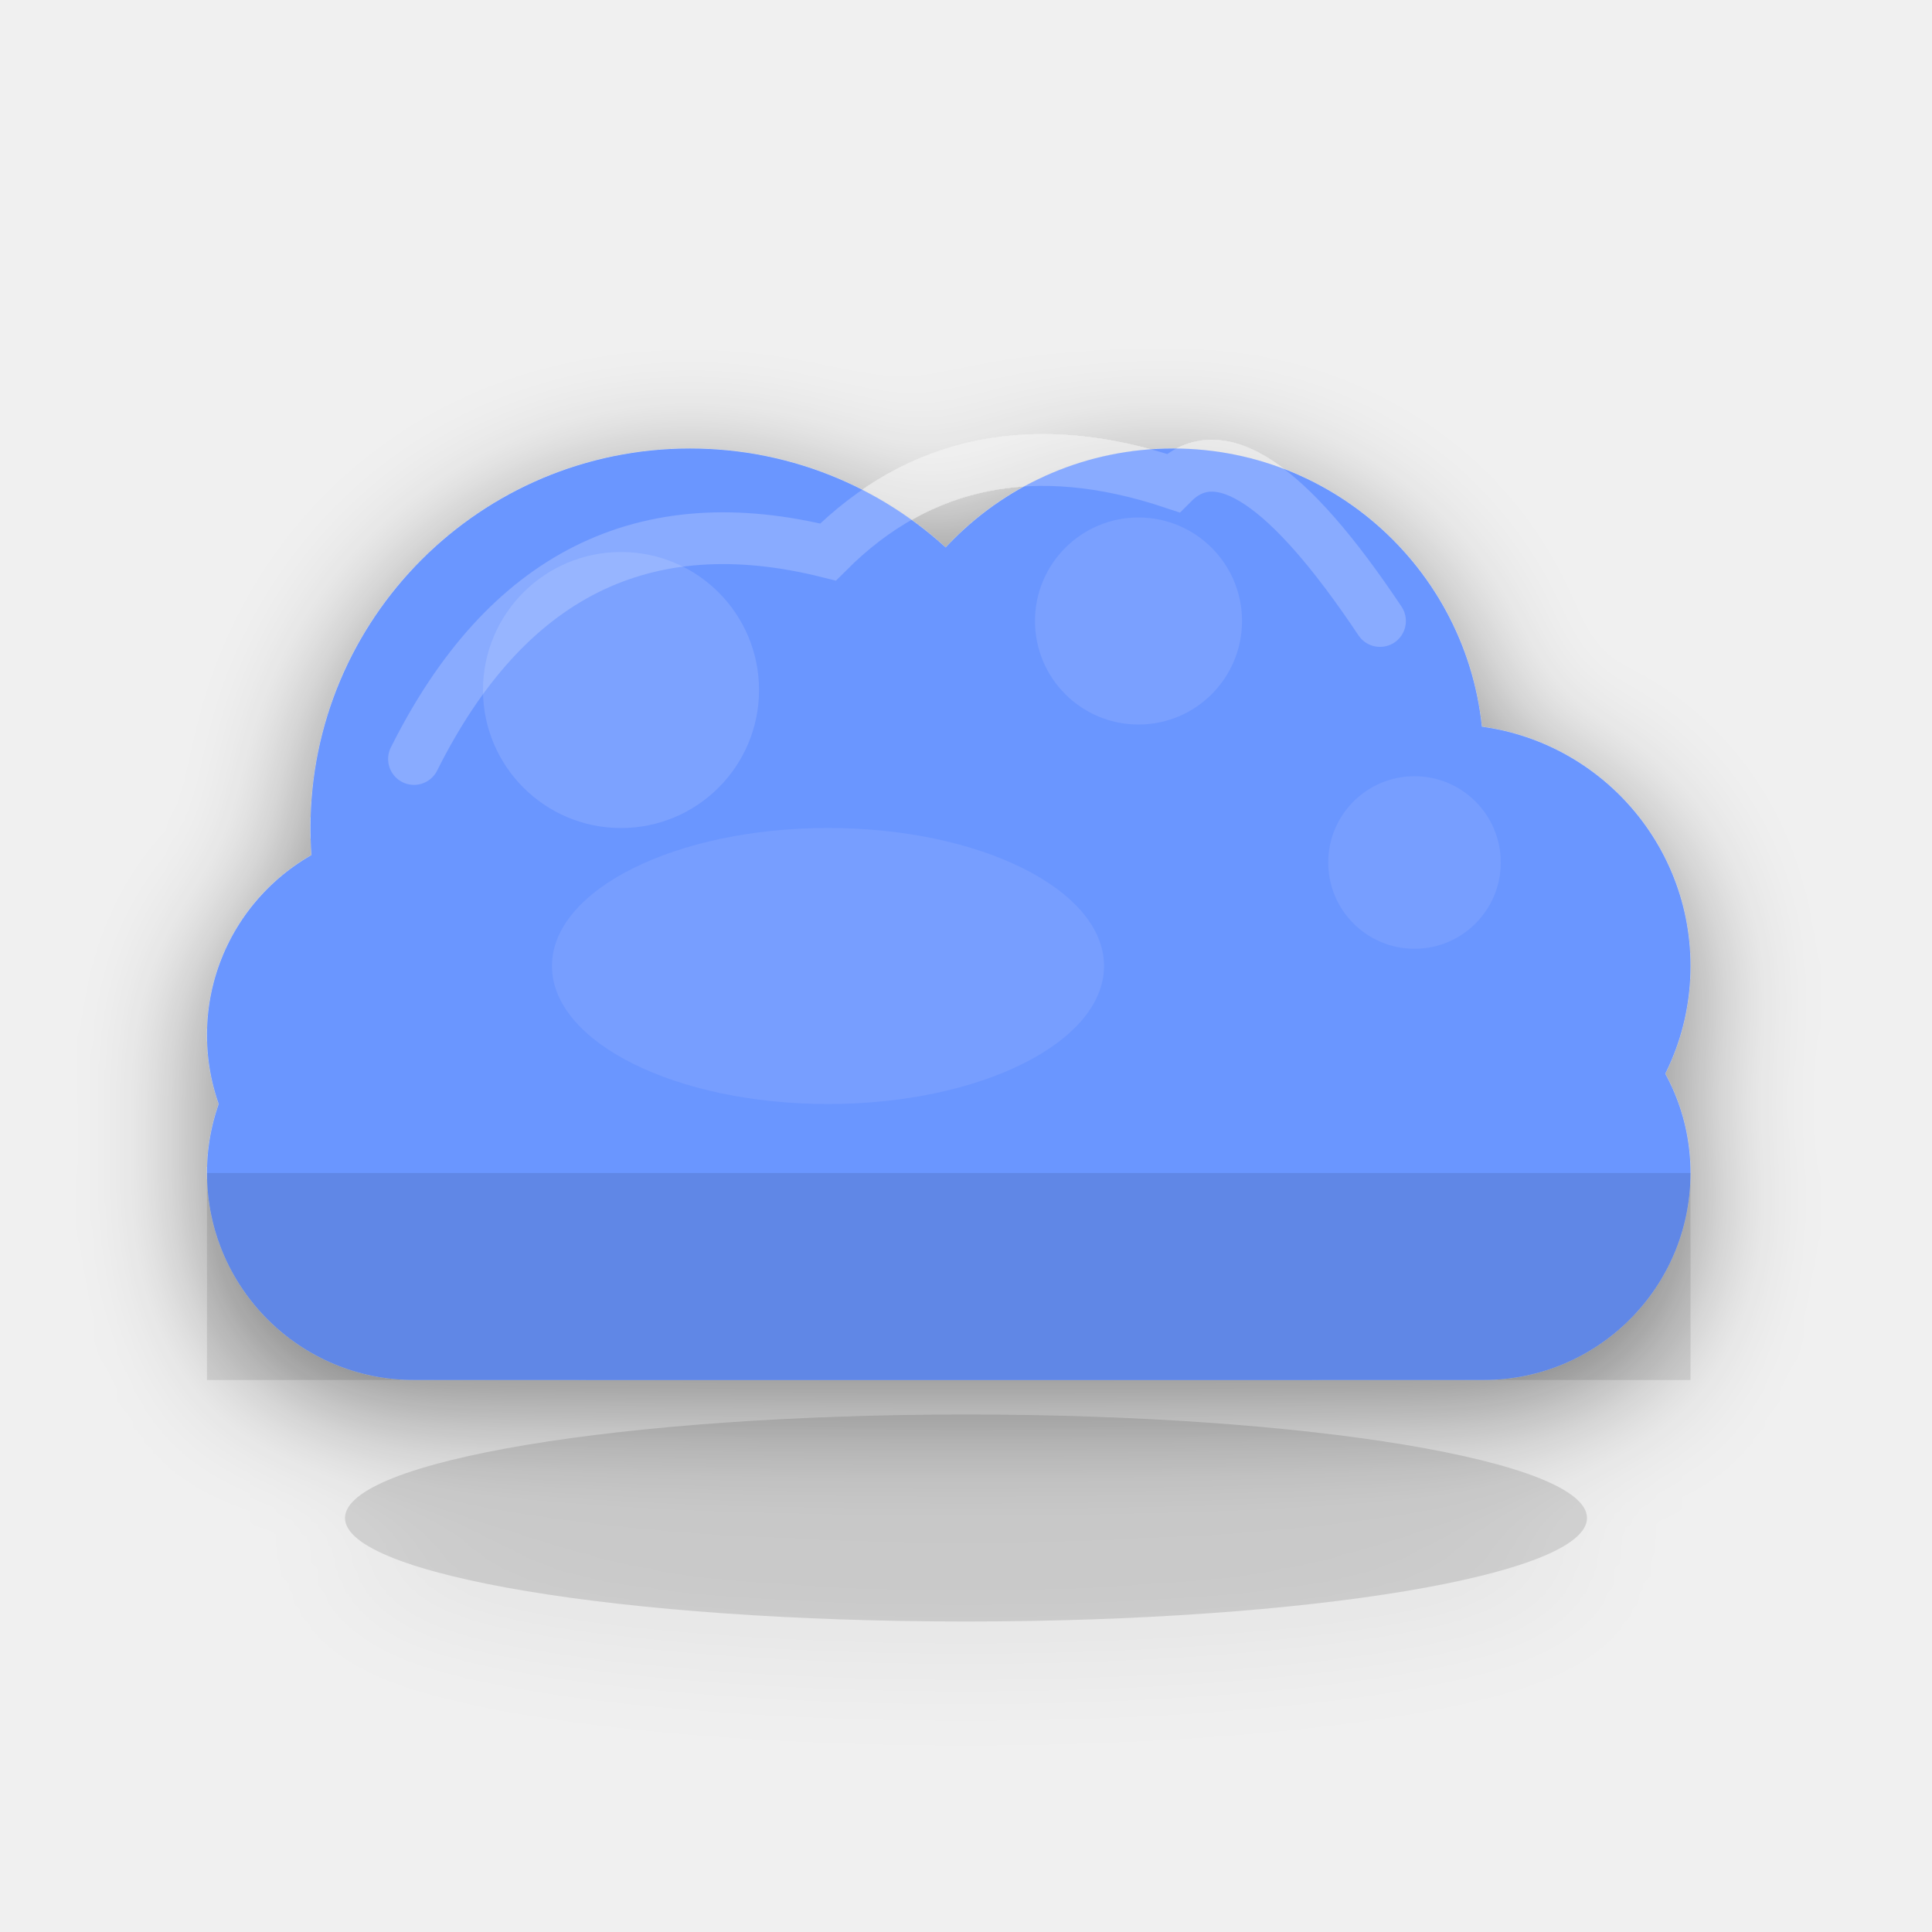
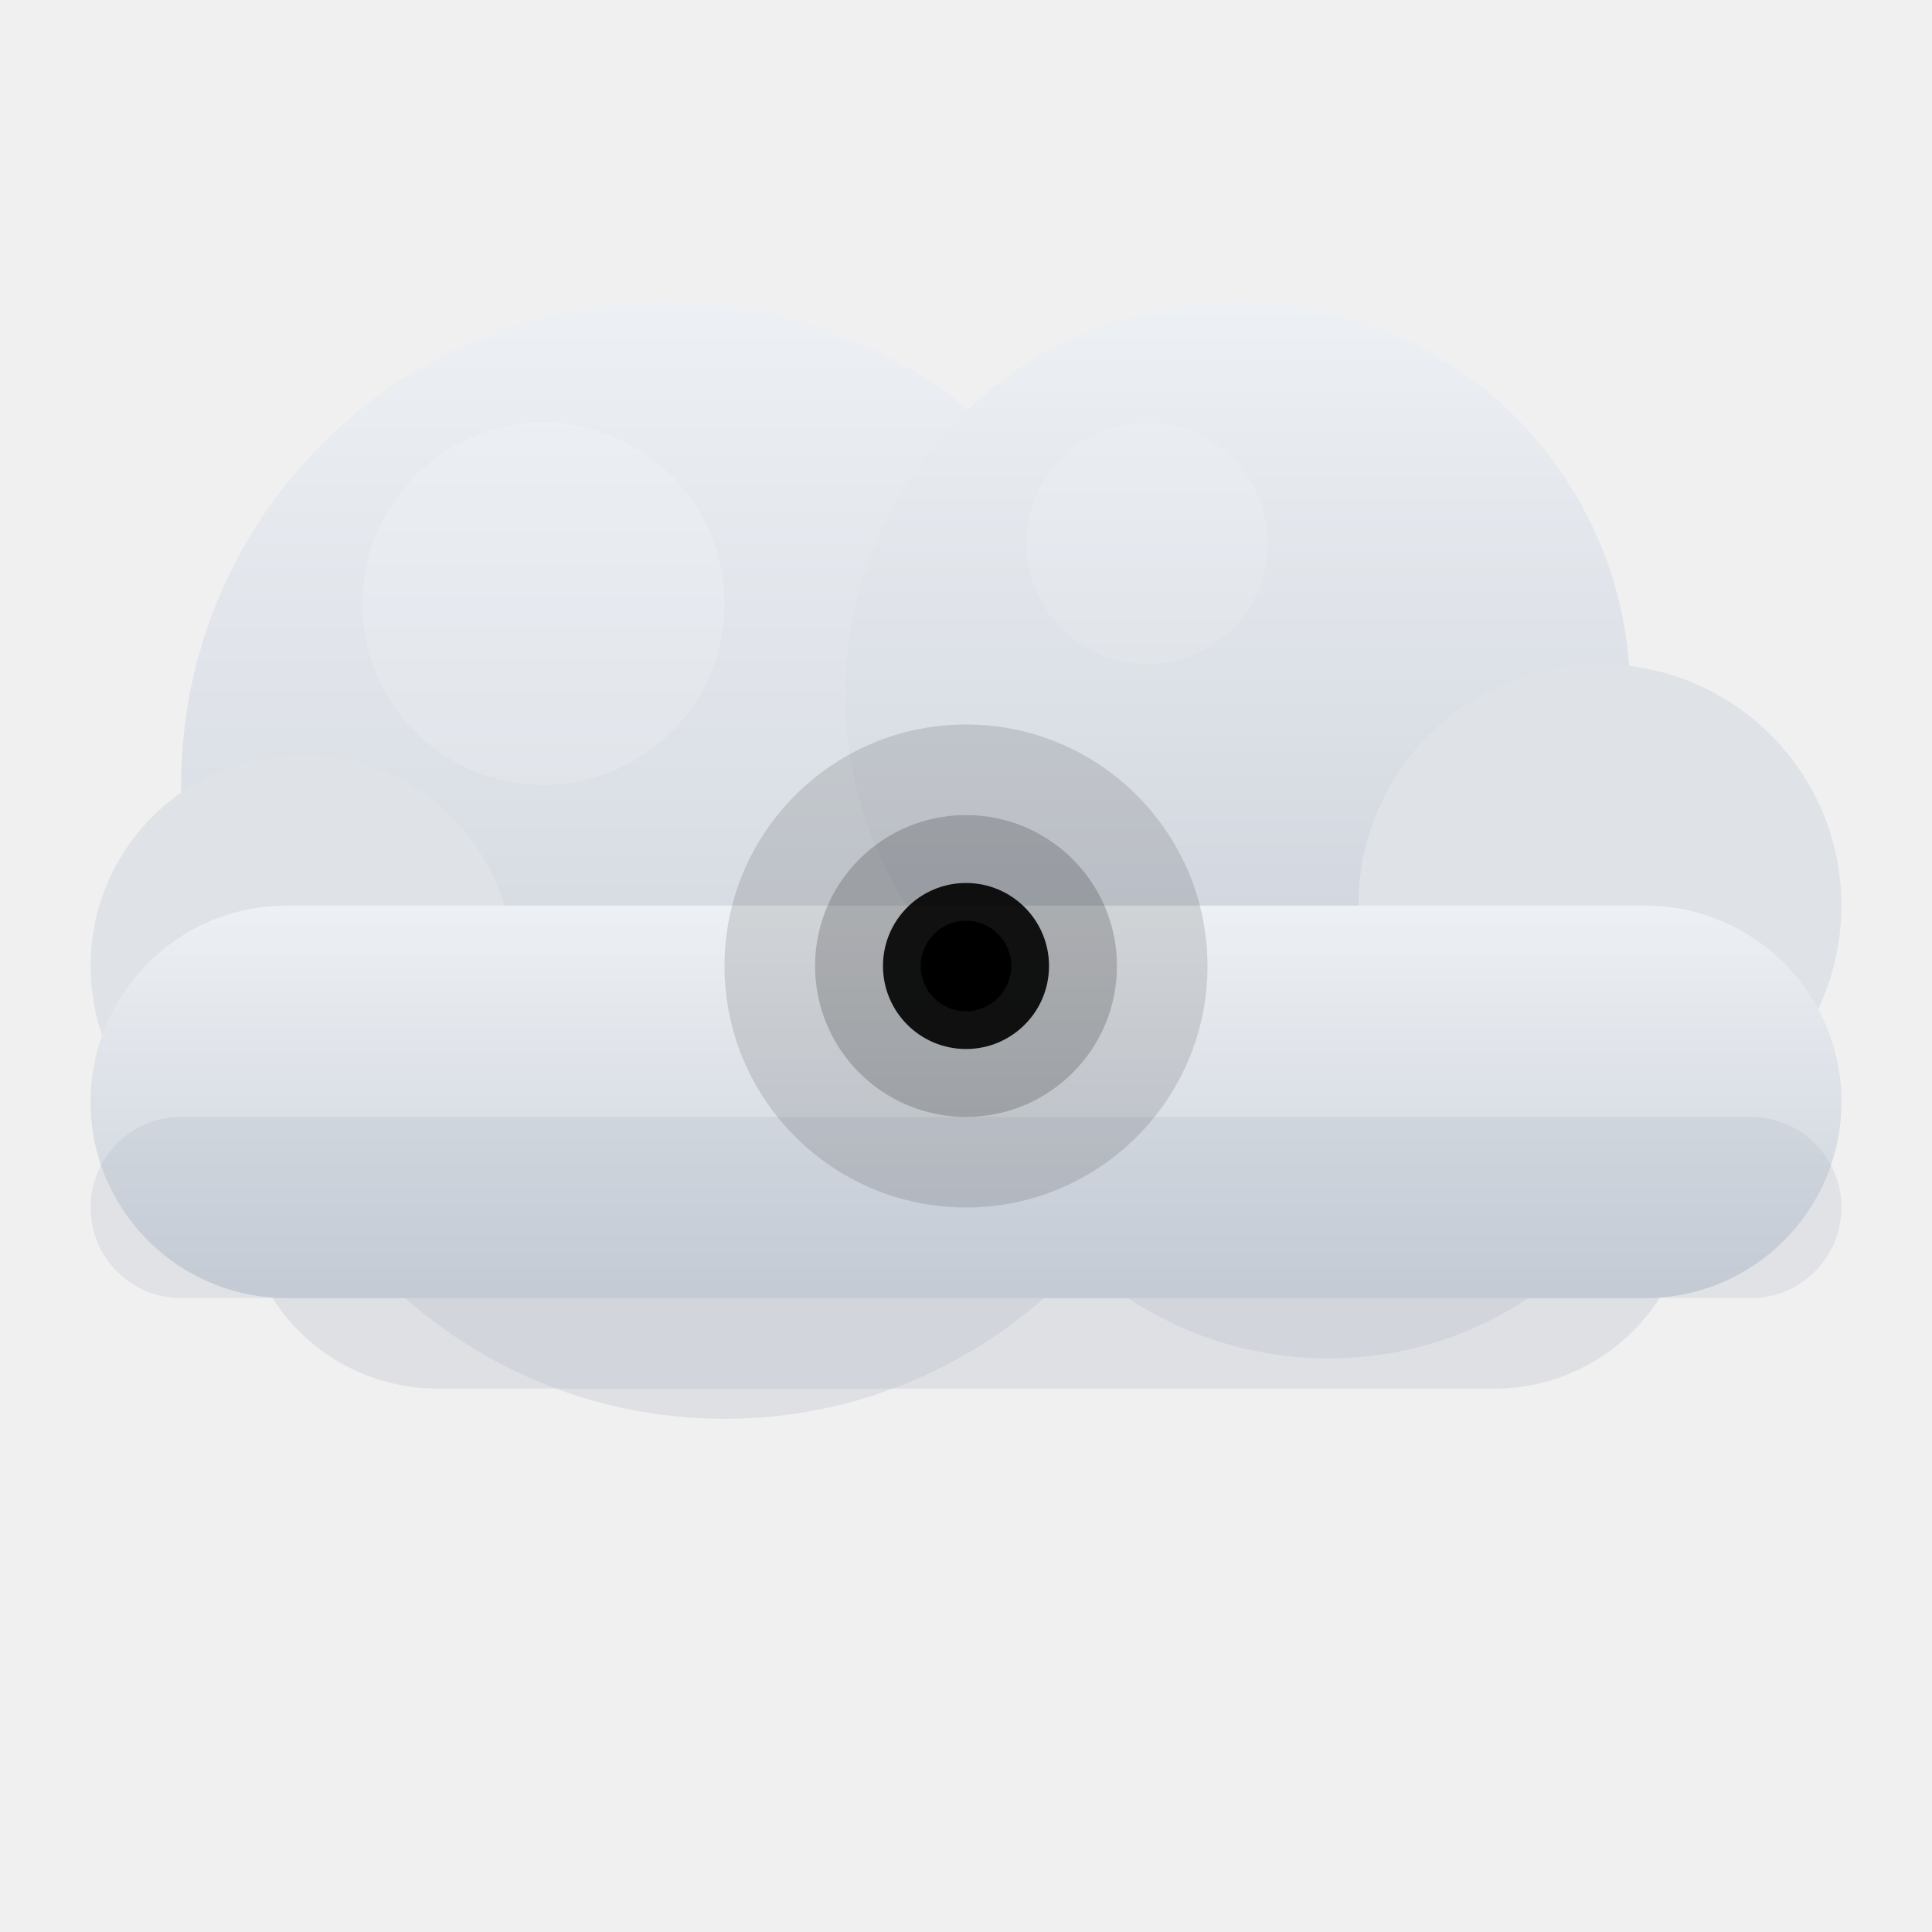
- <svg xmlns="http://www.w3.org/2000/svg" width="128" height="128" viewBox="0 0 56 56" fill="none" style="filter: drop-shadow(0 2px 4px rgba(0,0,0,0.45))">
-   <ellipse cx="28" cy="44" rx="18" ry="3" fill="black" opacity="0.12" />
-   <circle cx="22" cy="26" r="11" fill="#6b96ff" opacity="0.35" />
-   <circle cx="36" cy="28" r="8" fill="#6b96ff" opacity="0.35" />
-   <rect x="11" y="28" width="33" height="12" rx="6" fill="#6b96ff" opacity="0.35" />
-   <circle cx="20" cy="24" r="11" fill="#6b96ff" />
-   <circle cx="34" cy="22" r="9" fill="#6b96ff" />
-   <circle cx="42" cy="28" r="7" fill="#6b96ff" />
-   <circle cx="12" cy="30" r="6" fill="#6b96ff" />
-   <rect x="6" y="28" width="43" height="12" rx="6" fill="#6b96ff" />
-   <path d="M12 22 Q16 14 24 16 Q28 12 34 14 Q36 12 40 18" stroke="white" stroke-width="1.5" fill="none" opacity="0.2" stroke-linecap="round" />
-   <circle cx="18" cy="20" r="4" fill="white" opacity="0.12" />
-   <circle cx="33" cy="18" r="3" fill="white" opacity="0.1" />
-   <circle cx="41" cy="25" r="2.5" fill="white" opacity="0.08" />
-   <rect x="6" y="34" width="43" height="6" rx="0 0 6 6" fill="black" opacity="0.1" />
-   <ellipse cx="24" cy="28" rx="8" ry="4" fill="white" opacity="0.08" />
+ <svg xmlns="http://www.w3.org/2000/svg" width="128" height="128" viewBox="0 0 128 128" fill="none">
+   <defs>
+     <linearGradient id="cl-body" x1="0" y1="0" x2="0" y2="1">
+       <stop offset="0%" stop-color="#EDF0F4" />
+       <stop offset="100%" stop-color="#CBD1DA" />
+     </linearGradient>
+   </defs>
+   <circle cx="48" cy="62" r="32" fill="#B5BCC8" opacity="0.3" />
+   <circle cx="88" cy="66" r="24" fill="#B5BCC8" opacity="0.3" />
+   <rect x="16" y="66" width="96" height="26" rx="13" fill="#B5BCC8" opacity="0.3" />
+   <circle cx="44" cy="52" r="32" fill="url(#cl-body)" />
+   <circle cx="82" cy="46" r="26" fill="url(#cl-body)" />
+   <circle cx="106" cy="60" r="16" fill="#DFE3E8" />
+   <circle cx="20" cy="64" r="14" fill="#DFE3E8" />
+   <rect x="6" y="60" width="116" height="26" rx="13" fill="url(#cl-body)" />
+   <circle cx="36" cy="40" r="12" fill="white" opacity="0.14" />
+   <circle cx="76" cy="36" r="8" fill="white" opacity="0.1" />
+   <rect x="6" y="74" width="116" height="12" rx="6" fill="#AEB6C4" opacity="0.25" />
+   <circle cx="64" cy="64" r="16" fill="currentColor" opacity="0.12" />
+   <circle cx="64" cy="64" r="10" fill="currentColor" opacity="0.18" />
+   <circle cx="64" cy="64" r="5.5" fill="currentColor" opacity="0.9" />
+   <circle cx="64" cy="64" r="3" fill="currentColor" />
</svg>
